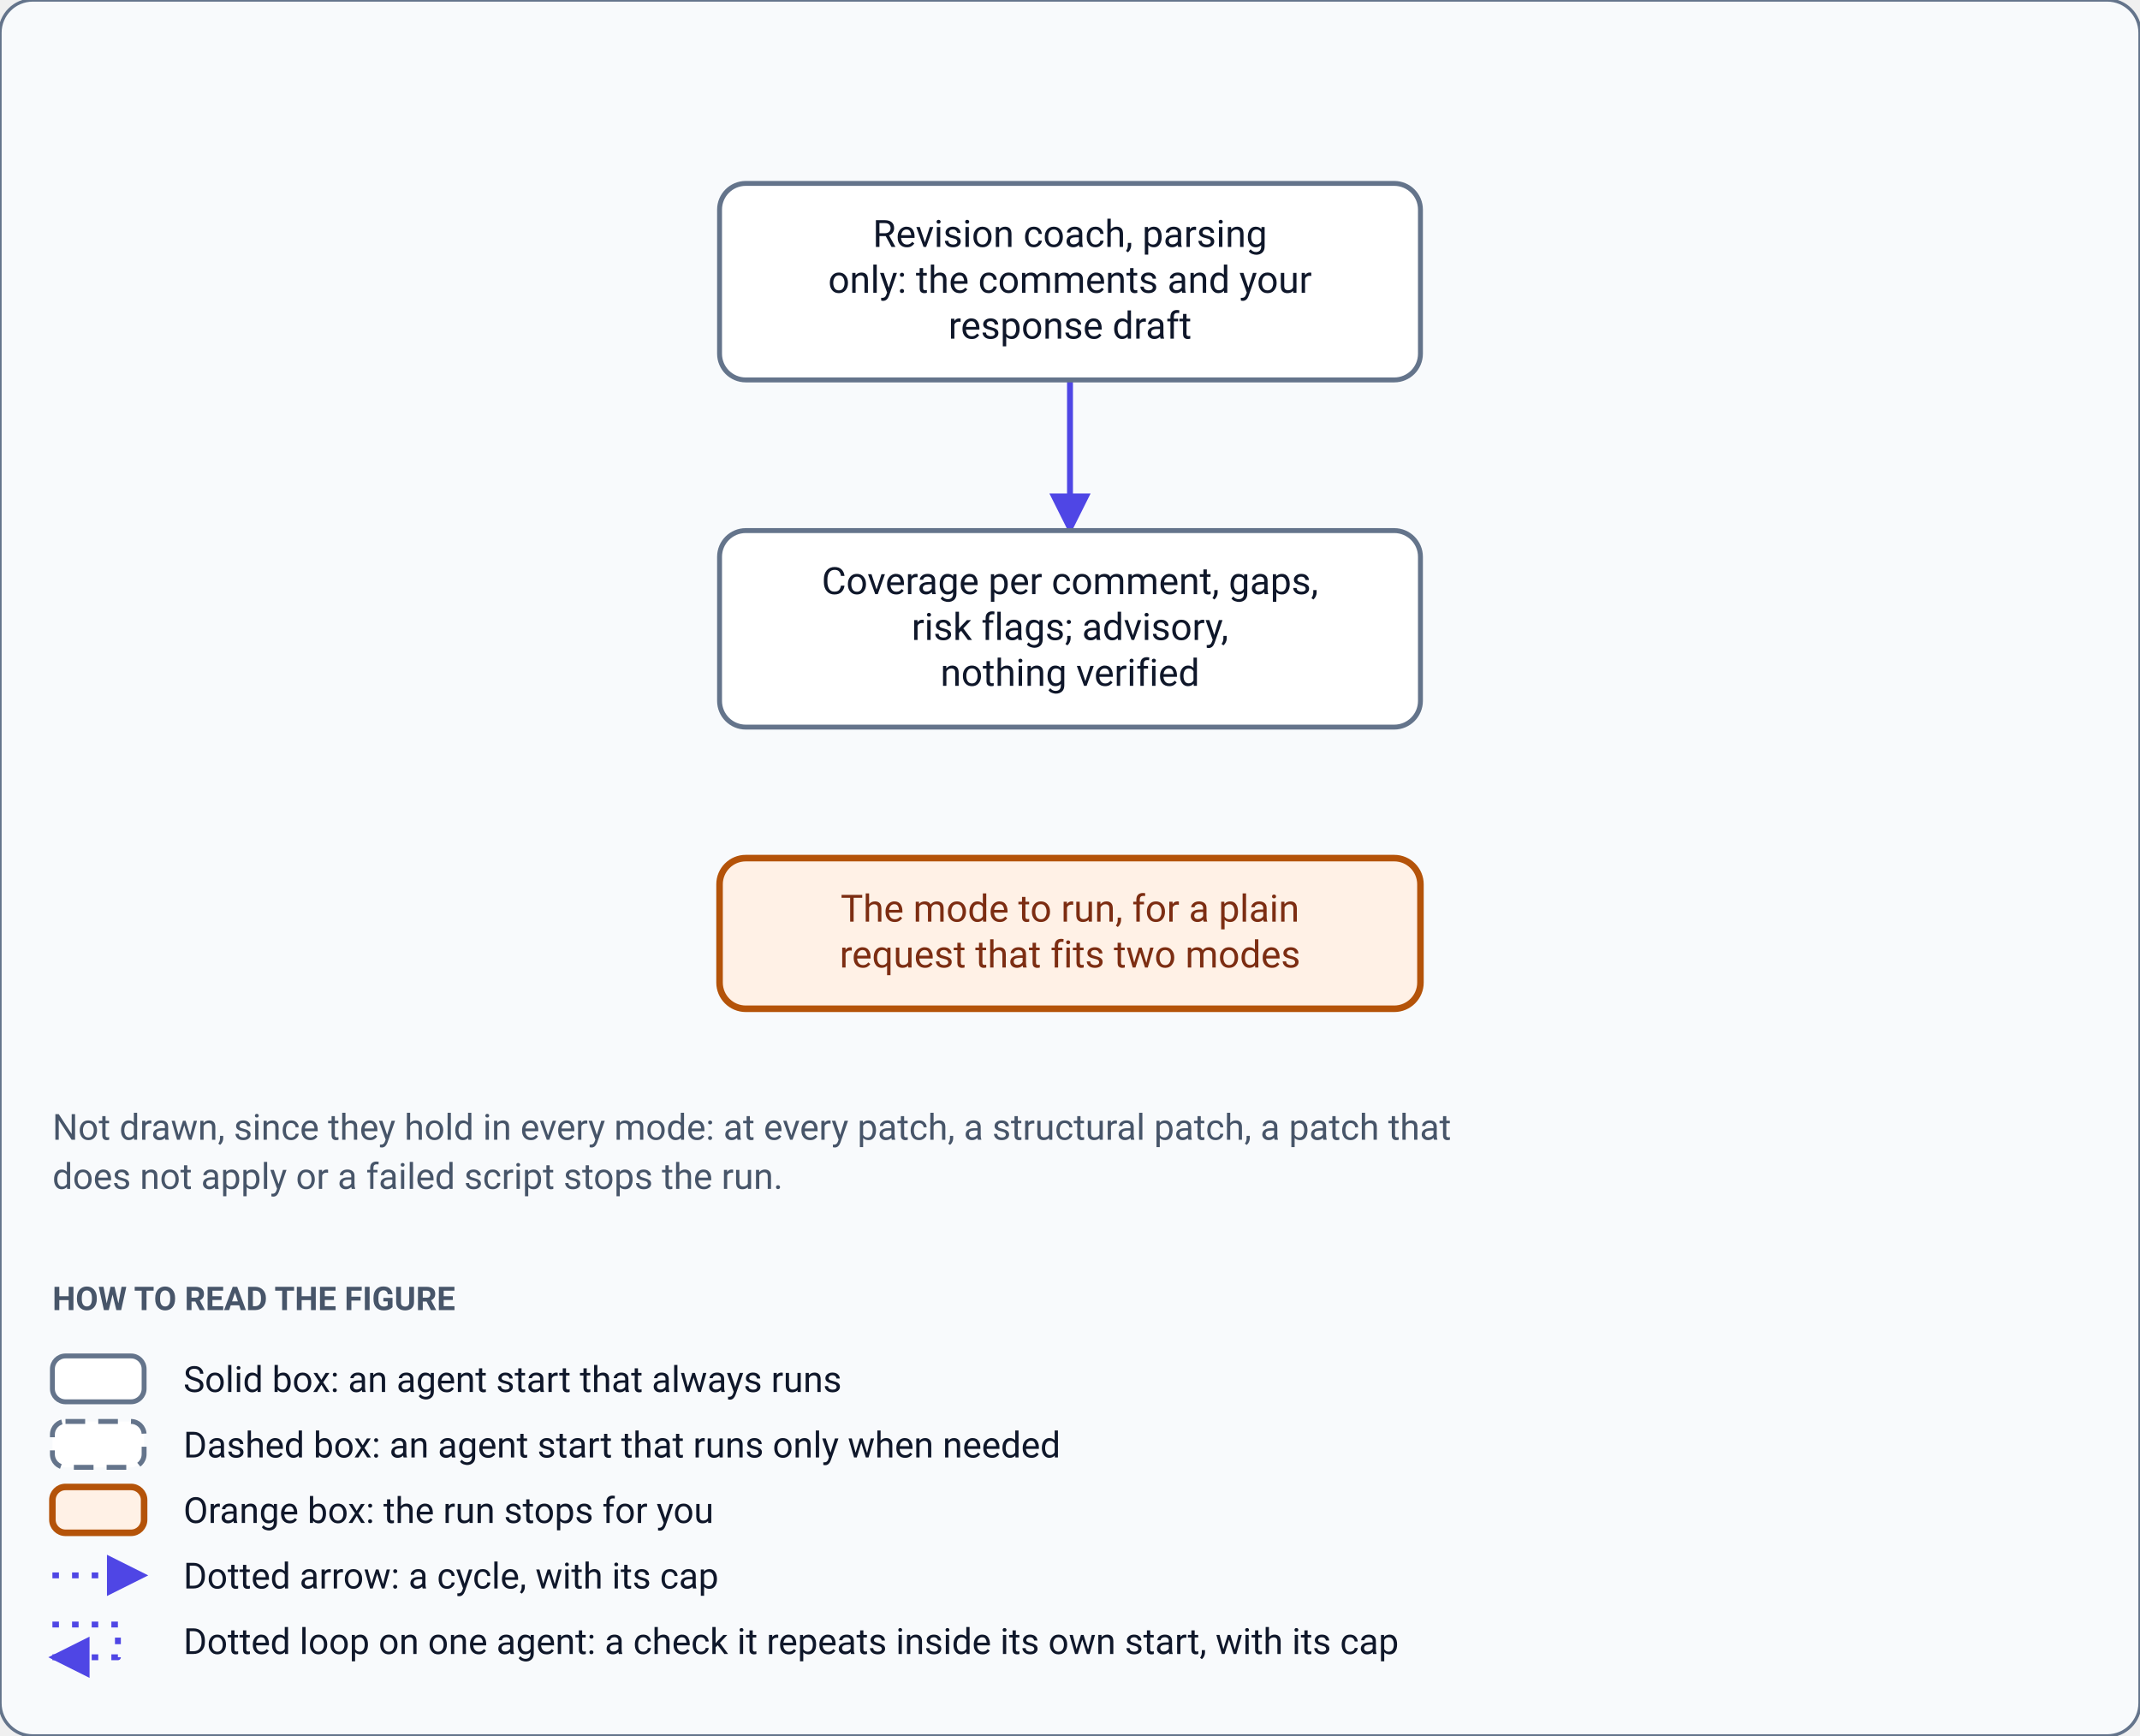
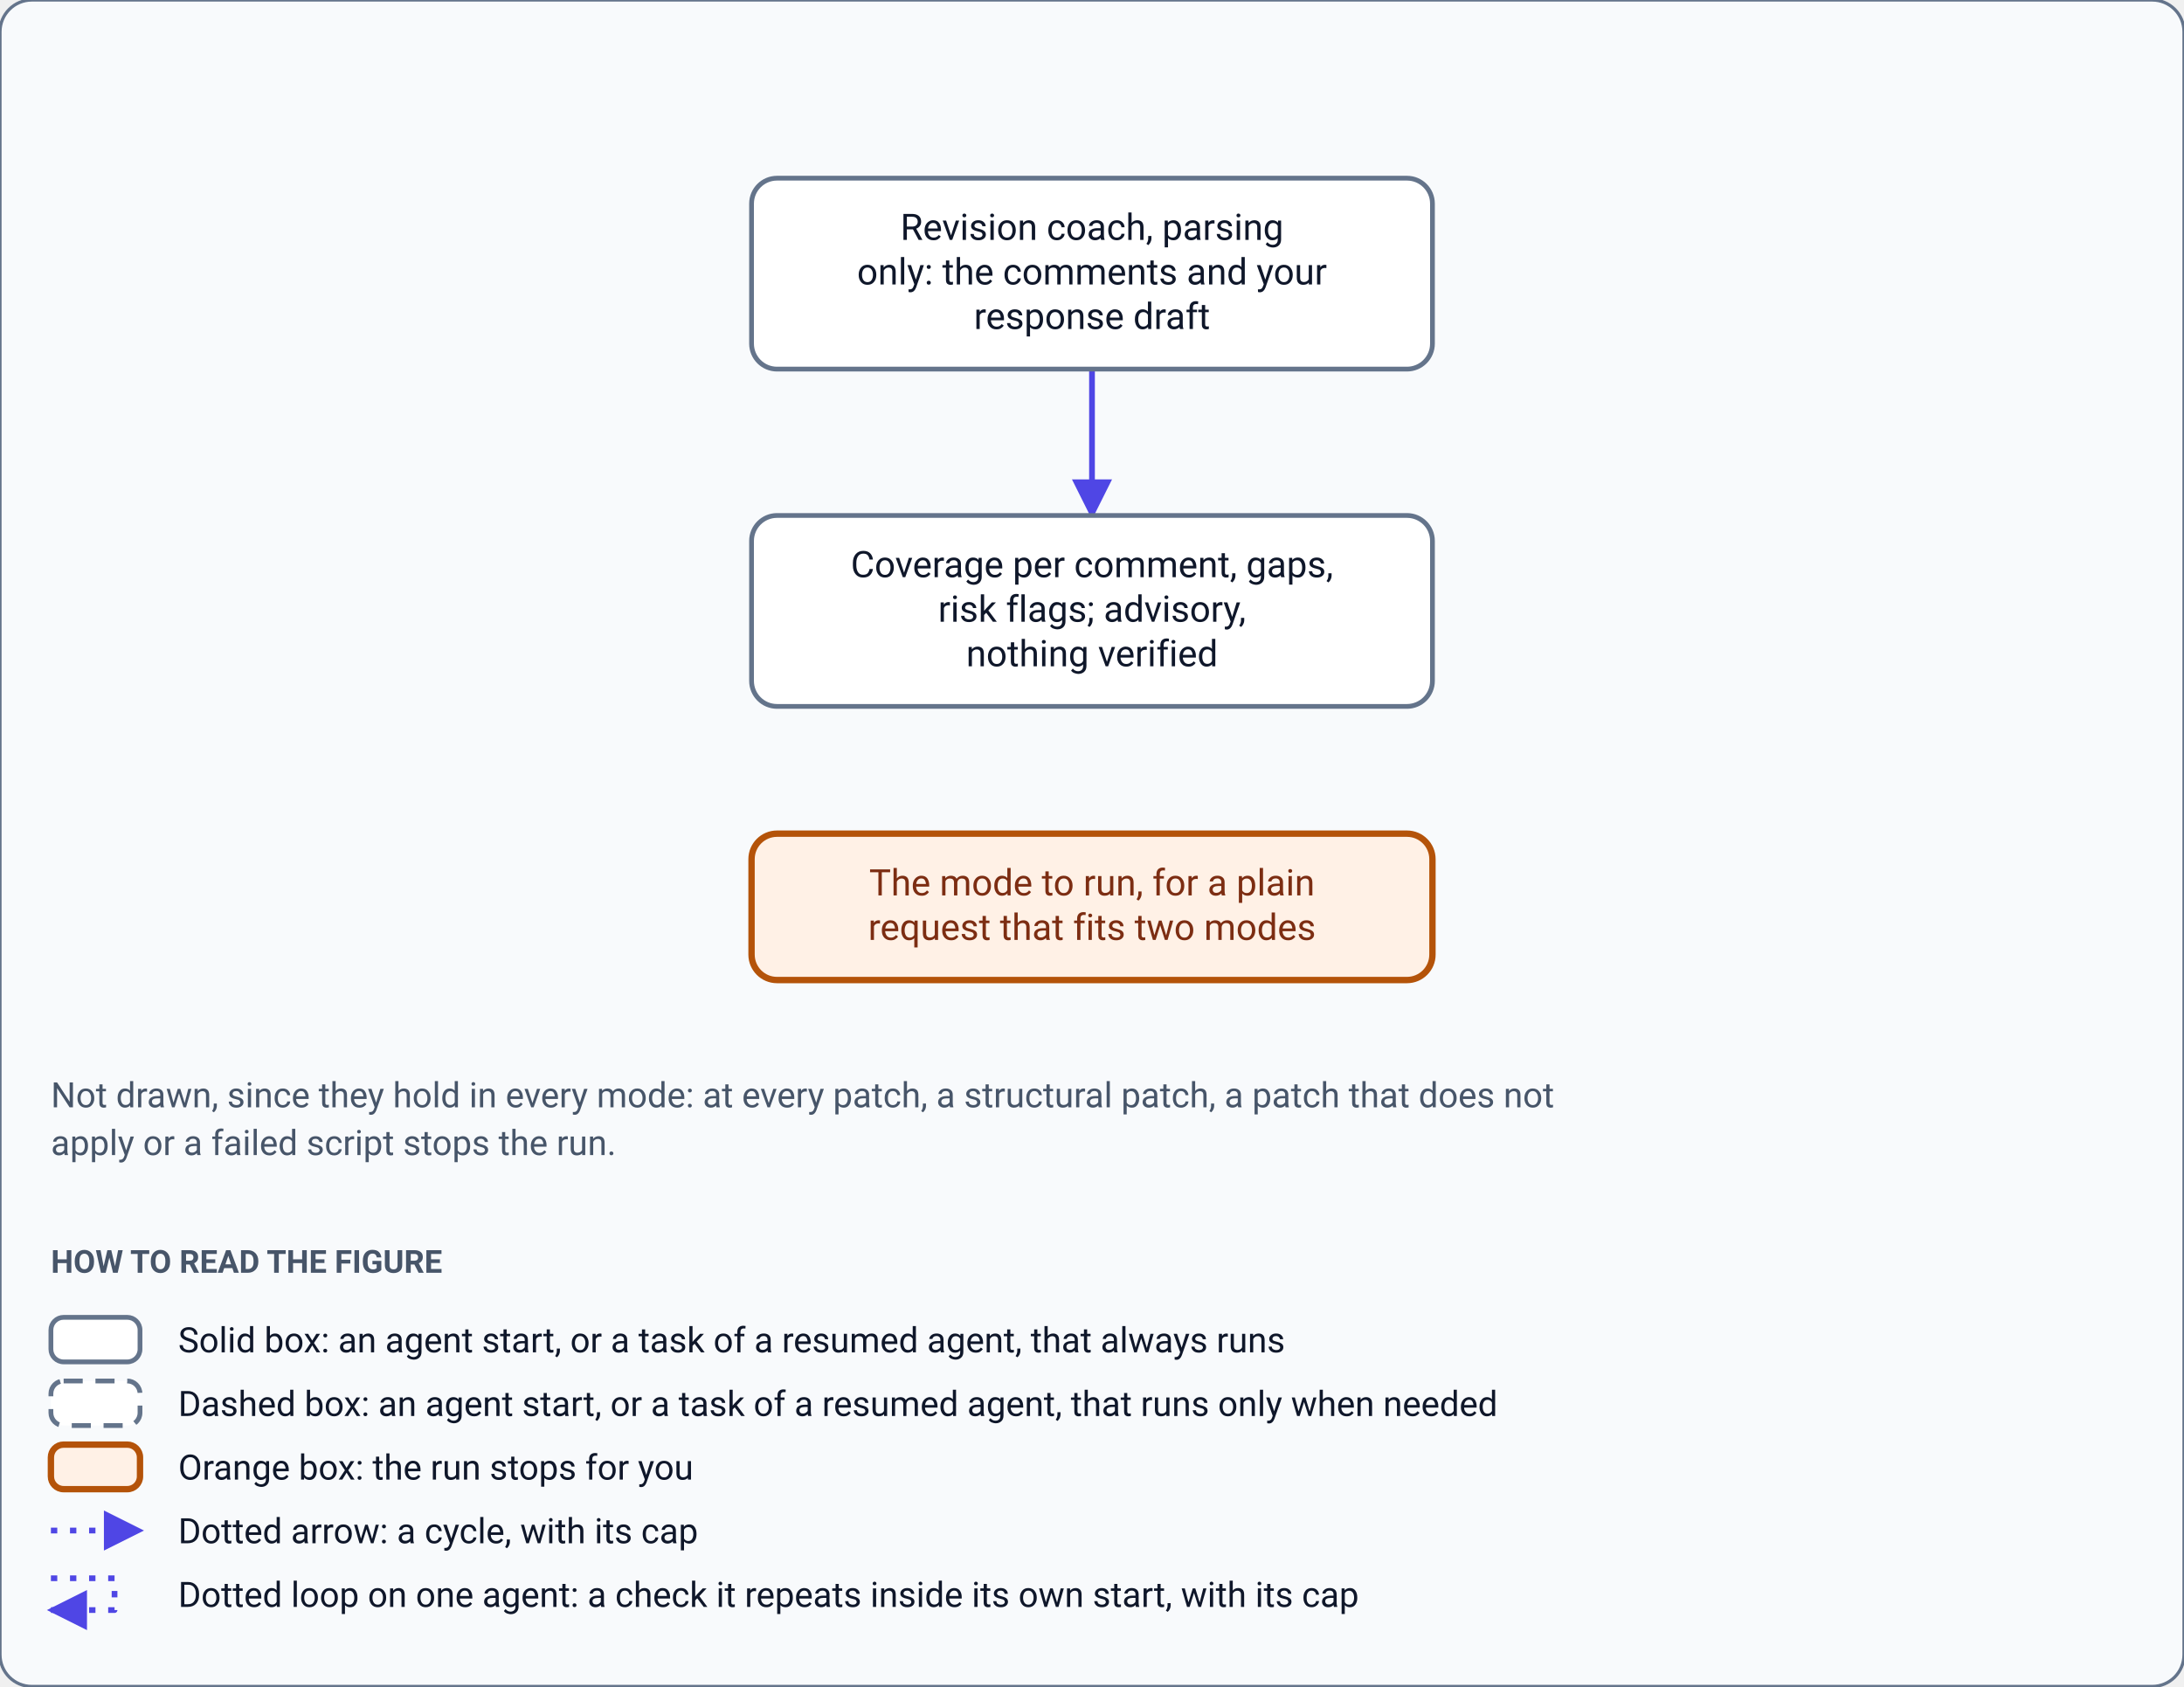
- <svg xmlns="http://www.w3.org/2000/svg" viewBox="0 0 653.4 530" width="653.4" height="530" role="img" aria-label="The rebuttal-audit mode of the paper skill. Boxes: Revision coach, parsing only: the comments and your response draft (agent); Coverage per comment, gaps, risk flags; advisory, nothing verified (agent); The mode to run, for a plain request that fits two modes (stop).">
+ <svg xmlns="http://www.w3.org/2000/svg" viewBox="0 0 686.4 530" width="686.4" height="530" role="img" aria-label="The rebuttal-audit mode of the paper skill. Boxes: Revision coach, parsing only: the comments and your response draft (agent); Coverage per comment, gaps, risk flags; advisory, nothing verified (agent); The mode to run, for a plain request that fits two modes (stop).">
  <defs>
    <marker id="arrow" viewBox="0 0 10 10" refX="9" refY="5" markerWidth="7" markerHeight="7" orient="auto">
      <path d="M0,0 L10,5 L0,10 z" fill="#4f46e5" />
    </marker>
  </defs>
-   <rect x="0" y="0" width="653.4" height="530" rx="10" fill="#f8fafc" stroke="#64748b" />
-   <path d="M326.7,116 L326.7,162" fill="none" stroke="#4f46e5" stroke-width="1.8" marker-end="url(#arrow)" stroke-linejoin="round" />
-   <rect x="219.7" y="56" width="214" height="60" rx="8" fill="#ffffff" stroke="#64748b" stroke-width="1.5" />
-   <text x="326.7" y="75.4" font-family="ui-sans-serif, -apple-system, 'Segoe UI', Roboto, Helvetica, Arial, sans-serif" font-size="11.5" fill="#0f172a" font-weight="400" text-anchor="middle">Revision coach, parsing</text>
-   <text x="326.7" y="89.4" font-family="ui-sans-serif, -apple-system, 'Segoe UI', Roboto, Helvetica, Arial, sans-serif" font-size="11.5" fill="#0f172a" font-weight="400" text-anchor="middle">only: the comments and your</text>
-   <text x="326.7" y="103.4" font-family="ui-sans-serif, -apple-system, 'Segoe UI', Roboto, Helvetica, Arial, sans-serif" font-size="11.5" fill="#0f172a" font-weight="400" text-anchor="middle">response draft</text>
-   <rect x="219.7" y="162" width="214" height="60" rx="8" fill="#ffffff" stroke="#64748b" stroke-width="1.5" />
-   <text x="326.7" y="181.4" font-family="ui-sans-serif, -apple-system, 'Segoe UI', Roboto, Helvetica, Arial, sans-serif" font-size="11.5" fill="#0f172a" font-weight="400" text-anchor="middle">Coverage per comment, gaps,</text>
-   <text x="326.7" y="195.4" font-family="ui-sans-serif, -apple-system, 'Segoe UI', Roboto, Helvetica, Arial, sans-serif" font-size="11.5" fill="#0f172a" font-weight="400" text-anchor="middle">risk flags; advisory,</text>
-   <text x="326.7" y="209.4" font-family="ui-sans-serif, -apple-system, 'Segoe UI', Roboto, Helvetica, Arial, sans-serif" font-size="11.5" fill="#0f172a" font-weight="400" text-anchor="middle">nothing verified</text>
-   <rect x="219.7" y="262" width="214" height="46" rx="8" fill="#fff1e6" stroke="#b45309" stroke-width="2" />
-   <text x="326.7" y="281.4" font-family="ui-sans-serif, -apple-system, 'Segoe UI', Roboto, Helvetica, Arial, sans-serif" font-size="11.5" fill="#7c2d12" font-weight="400" text-anchor="middle">The mode to run, for a plain</text>
-   <text x="326.7" y="295.4" font-family="ui-sans-serif, -apple-system, 'Segoe UI', Roboto, Helvetica, Arial, sans-serif" font-size="11.5" fill="#7c2d12" font-weight="400" text-anchor="middle">request that fits two modes</text>
-   <text x="16" y="348" font-family="ui-sans-serif, -apple-system, 'Segoe UI', Roboto, Helvetica, Arial, sans-serif" font-size="11" fill="#475569" font-weight="400" text-anchor="start">Not drawn, since they hold in every mode: at every patch, a structural patch, a patch that</text>
-   <text x="16" y="363" font-family="ui-sans-serif, -apple-system, 'Segoe UI', Roboto, Helvetica, Arial, sans-serif" font-size="11" fill="#475569" font-weight="400" text-anchor="start">does not apply or a failed script stops the run.</text>
+   <rect x="0" y="0" width="686.4" height="530" rx="10" fill="#f8fafc" stroke="#64748b" />
+   <path d="M343.2,116 L343.2,162" fill="none" stroke="#4f46e5" stroke-width="1.8" marker-end="url(#arrow)" stroke-linejoin="round" />
+   <rect x="236.2" y="56" width="214" height="60" rx="8" fill="#ffffff" stroke="#64748b" stroke-width="1.5" />
+   <text x="343.2" y="75.4" font-family="ui-sans-serif, -apple-system, 'Segoe UI', Roboto, Helvetica, Arial, sans-serif" font-size="11.5" fill="#0f172a" font-weight="400" text-anchor="middle">Revision coach, parsing</text>
+   <text x="343.2" y="89.4" font-family="ui-sans-serif, -apple-system, 'Segoe UI', Roboto, Helvetica, Arial, sans-serif" font-size="11.5" fill="#0f172a" font-weight="400" text-anchor="middle">only: the comments and your</text>
+   <text x="343.2" y="103.4" font-family="ui-sans-serif, -apple-system, 'Segoe UI', Roboto, Helvetica, Arial, sans-serif" font-size="11.5" fill="#0f172a" font-weight="400" text-anchor="middle">response draft</text>
+   <rect x="236.2" y="162" width="214" height="60" rx="8" fill="#ffffff" stroke="#64748b" stroke-width="1.5" />
+   <text x="343.2" y="181.4" font-family="ui-sans-serif, -apple-system, 'Segoe UI', Roboto, Helvetica, Arial, sans-serif" font-size="11.5" fill="#0f172a" font-weight="400" text-anchor="middle">Coverage per comment, gaps,</text>
+   <text x="343.2" y="195.4" font-family="ui-sans-serif, -apple-system, 'Segoe UI', Roboto, Helvetica, Arial, sans-serif" font-size="11.5" fill="#0f172a" font-weight="400" text-anchor="middle">risk flags; advisory,</text>
+   <text x="343.2" y="209.4" font-family="ui-sans-serif, -apple-system, 'Segoe UI', Roboto, Helvetica, Arial, sans-serif" font-size="11.5" fill="#0f172a" font-weight="400" text-anchor="middle">nothing verified</text>
+   <rect x="236.2" y="262" width="214" height="46" rx="8" fill="#fff1e6" stroke="#b45309" stroke-width="2" />
+   <text x="343.2" y="281.4" font-family="ui-sans-serif, -apple-system, 'Segoe UI', Roboto, Helvetica, Arial, sans-serif" font-size="11.5" fill="#7c2d12" font-weight="400" text-anchor="middle">The mode to run, for a plain</text>
+   <text x="343.2" y="295.4" font-family="ui-sans-serif, -apple-system, 'Segoe UI', Roboto, Helvetica, Arial, sans-serif" font-size="11.5" fill="#7c2d12" font-weight="400" text-anchor="middle">request that fits two modes</text>
+   <text x="16" y="348" font-family="ui-sans-serif, -apple-system, 'Segoe UI', Roboto, Helvetica, Arial, sans-serif" font-size="11" fill="#475569" font-weight="400" text-anchor="start">Not drawn, since they hold in every mode: at every patch, a structural patch, a patch that does not</text>
+   <text x="16" y="363" font-family="ui-sans-serif, -apple-system, 'Segoe UI', Roboto, Helvetica, Arial, sans-serif" font-size="11" fill="#475569" font-weight="400" text-anchor="start">apply or a failed script stops the run.</text>
  <text x="16" y="400" font-family="ui-sans-serif, -apple-system, 'Segoe UI', Roboto, Helvetica, Arial, sans-serif" font-size="10" fill="#475569" font-weight="700" text-anchor="start">HOW TO READ THE FIGURE</text>
  <rect x="16" y="414" width="28" height="14" rx="4" fill="#ffffff" stroke="#64748b" stroke-width="1.5" />
-   <text x="56" y="425" font-family="ui-sans-serif, -apple-system, 'Segoe UI', Roboto, Helvetica, Arial, sans-serif" font-size="11" fill="#0f172a" font-weight="400" text-anchor="start">Solid box: an agent start that always runs</text>
+   <text x="56" y="425" font-family="ui-sans-serif, -apple-system, 'Segoe UI', Roboto, Helvetica, Arial, sans-serif" font-size="11" fill="#0f172a" font-weight="400" text-anchor="start">Solid box: an agent start, or a task of a resumed agent, that always runs</text>
  <rect x="16" y="434" width="28" height="14" rx="4" fill="#ffffff" stroke="#64748b" stroke-width="1.5" stroke-dasharray="6 4" />
-   <text x="56" y="445" font-family="ui-sans-serif, -apple-system, 'Segoe UI', Roboto, Helvetica, Arial, sans-serif" font-size="11" fill="#0f172a" font-weight="400" text-anchor="start">Dashed box: an agent start that runs only when needed</text>
+   <text x="56" y="445" font-family="ui-sans-serif, -apple-system, 'Segoe UI', Roboto, Helvetica, Arial, sans-serif" font-size="11" fill="#0f172a" font-weight="400" text-anchor="start">Dashed box: an agent start, or a task of a resumed agent, that runs only when needed</text>
  <rect x="16" y="454" width="28" height="14" rx="4" fill="#fff1e6" stroke="#b45309" stroke-width="2" />
  <text x="56" y="465" font-family="ui-sans-serif, -apple-system, 'Segoe UI', Roboto, Helvetica, Arial, sans-serif" font-size="11" fill="#0f172a" font-weight="400" text-anchor="start">Orange box: the run stops for you</text>
  <path d="M16,481 L44,481" fill="none" stroke="#4f46e5" stroke-width="1.8" stroke-dasharray="2 4" marker-end="url(#arrow)" stroke-linejoin="round" />
  <text x="56" y="485" font-family="ui-sans-serif, -apple-system, 'Segoe UI', Roboto, Helvetica, Arial, sans-serif" font-size="11" fill="#0f172a" font-weight="400" text-anchor="start">Dotted arrow: a cycle, with its cap</text>
  <path d="M16,496 L36,496 L36,506 L16,506" fill="none" stroke="#4f46e5" stroke-width="1.8" stroke-dasharray="2 4" marker-end="url(#arrow)" stroke-linejoin="round" />
  <text x="56" y="505" font-family="ui-sans-serif, -apple-system, 'Segoe UI', Roboto, Helvetica, Arial, sans-serif" font-size="11" fill="#0f172a" font-weight="400" text-anchor="start">Dotted loop on one agent: a check it repeats inside its own start, with its cap</text>
</svg>
